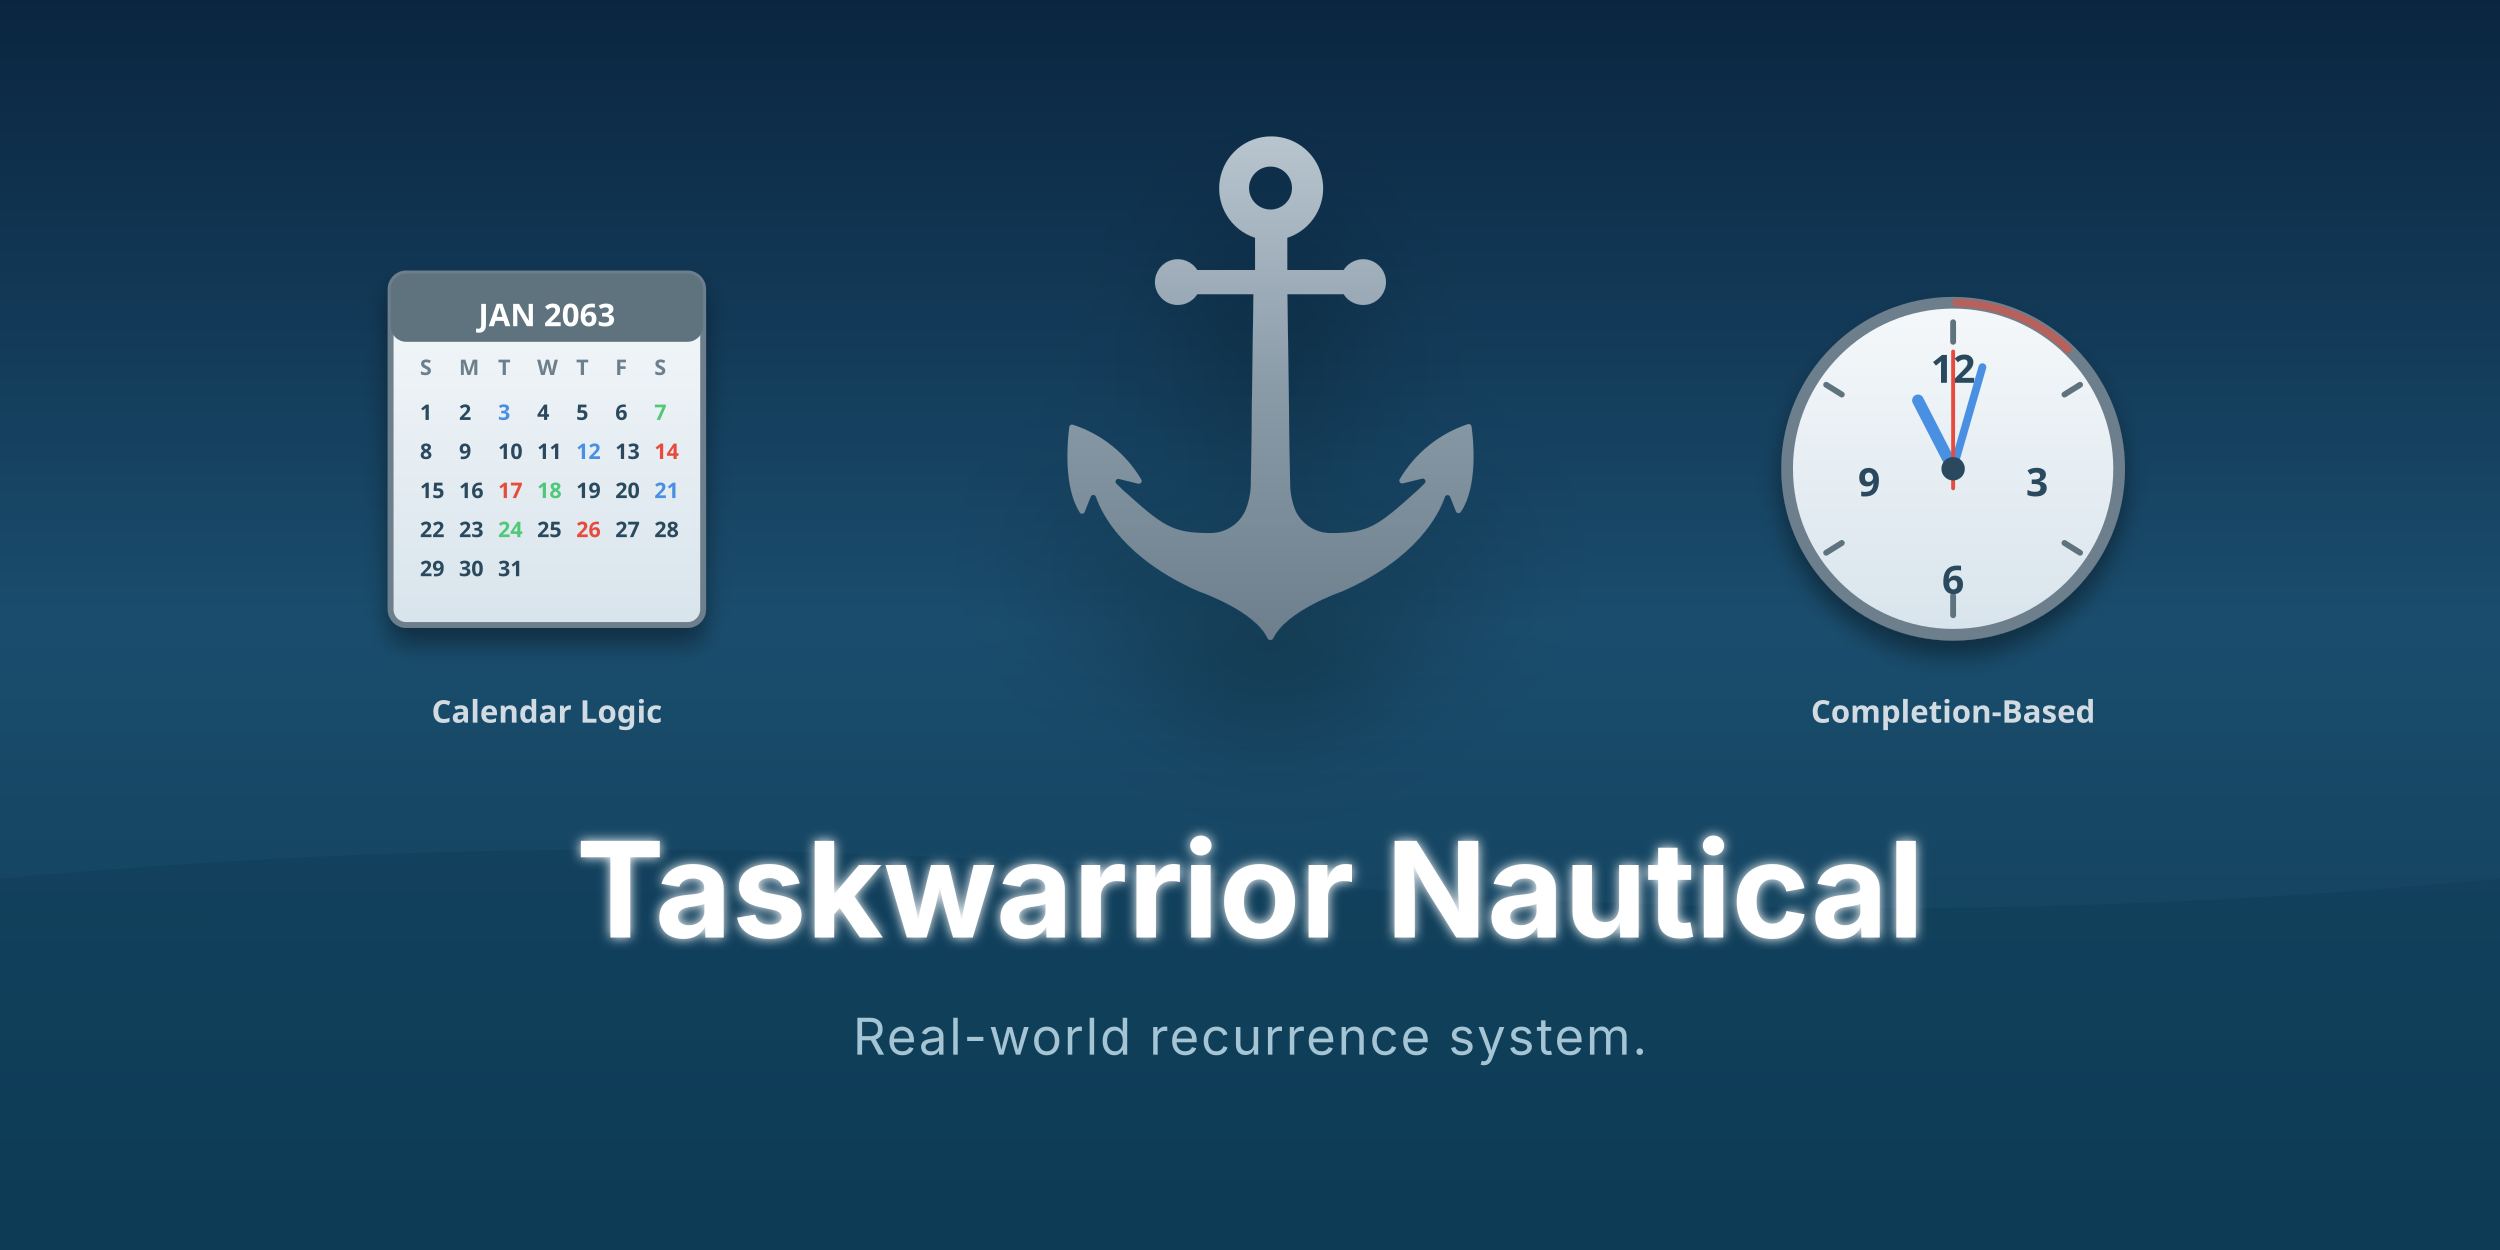
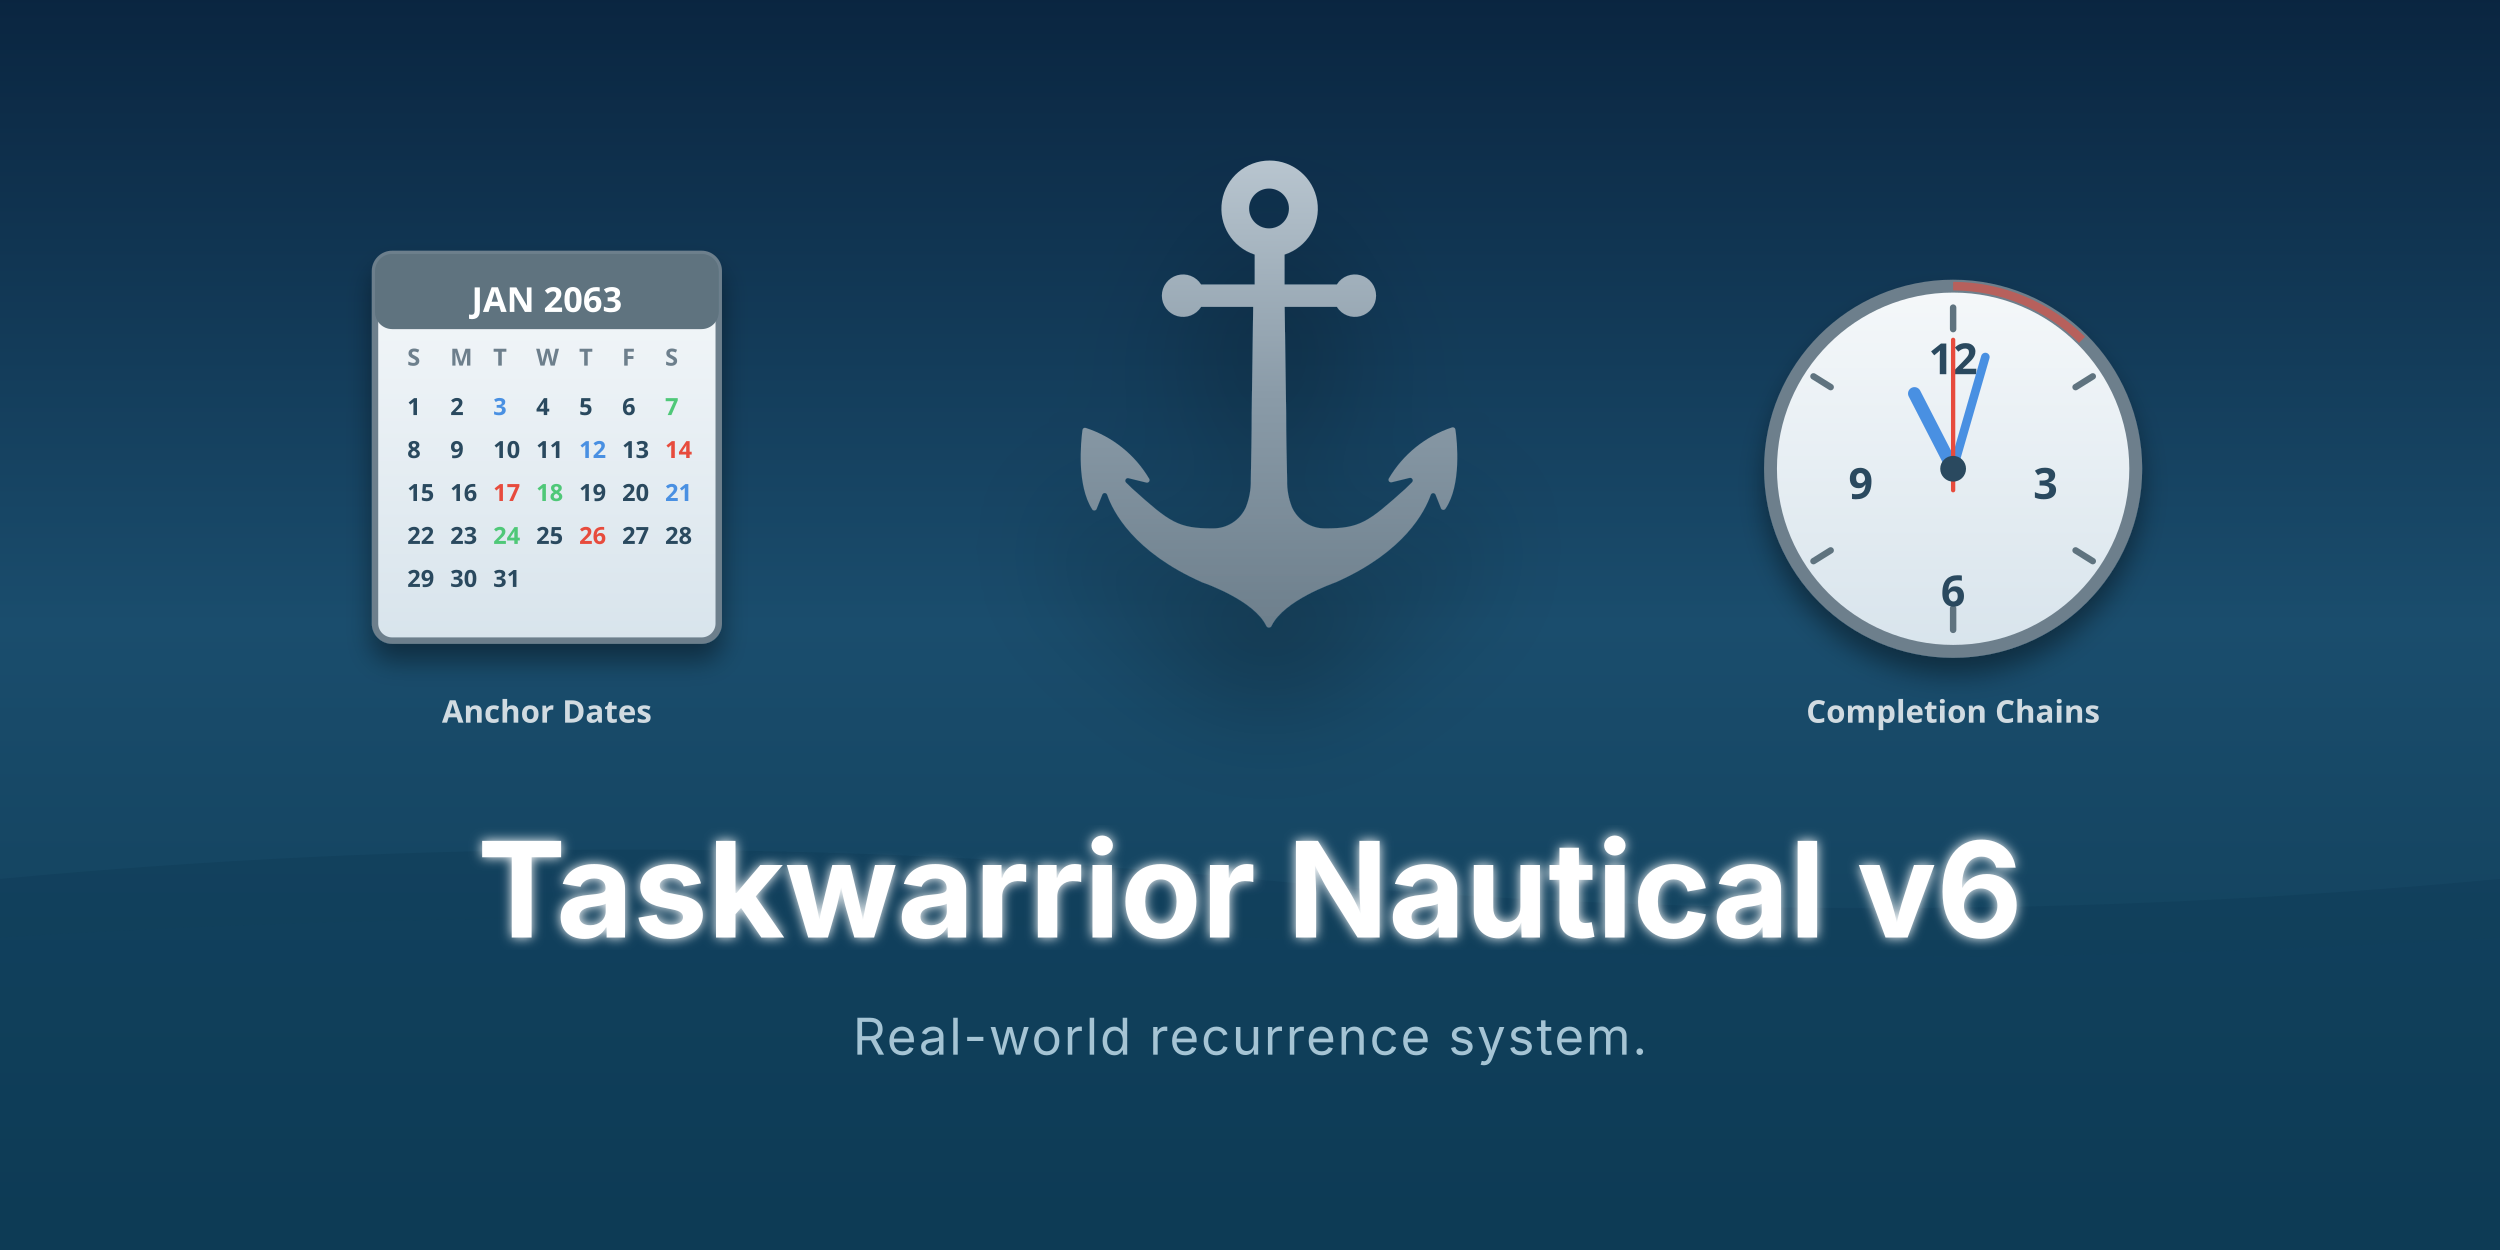
<svg xmlns="http://www.w3.org/2000/svg" viewBox="0 0 1280 640" role="img" aria-label="Taskwarrior Nautical">
  <defs>
    <linearGradient id="oceanGrad" x1="0" y1="0" x2="0" y2="1">
      <stop offset="0%" stop-color="#0a2540" />
      <stop offset="50%" stop-color="#1a4d6d" />
      <stop offset="100%" stop-color="#0d3a52" />
    </linearGradient>
    <linearGradient id="metalGrad" x1="0" y1="0" x2="0" y2="1">
      <stop offset="0%" stop-color="#b8c5cf" />
      <stop offset="50%" stop-color="#8a9ba8" />
      <stop offset="100%" stop-color="#6d7f8c" />
    </linearGradient>
    <linearGradient id="chainGrad" x1="0" y1="0" x2="1" y2="1">
      <stop offset="0%" stop-color="#9dadb8" />
      <stop offset="50%" stop-color="#7a8d9a" />
      <stop offset="100%" stop-color="#5e737f" />
    </linearGradient>
    <linearGradient id="faceGrad" x1="0" y1="0" x2="0" y2="1">
      <stop offset="0%" stop-color="#f5f8fa" />
      <stop offset="100%" stop-color="#d8e4ec" />
    </linearGradient>
    <filter id="dropShadow" x="-50%" y="-50%" width="200%" height="200%">
      <feGaussianBlur in="SourceAlpha" stdDeviation="6" />
      <feOffset dx="0" dy="8" result="offsetblur" />
      <feComponentTransfer>
        <feFuncA type="linear" slope="0.4" />
      </feComponentTransfer>
      <feMerge>
        <feMergeNode />
        <feMergeNode in="SourceGraphic" />
      </feMerge>
    </filter>
    <filter id="glow">
      <feGaussianBlur stdDeviation="3" result="coloredBlur" />
      <feMerge>
        <feMergeNode in="coloredBlur" />
        <feMergeNode in="SourceGraphic" />
      </feMerge>
    </filter>
  </defs>
  <rect width="1280" height="640" fill="url(#oceanGrad)" />
  <path d="M0 450 Q320 420 640 450 T1280 450 L1280 640 L0 640 Z" fill="#0a3550" opacity="0.3" />
  <path d="M0 480 Q320 460 640 480 T1280 480 L1280 640 L0 640 Z" fill="#0d4060" opacity="0.2" />
-   <g transform="translate(280, 240)" filter="url(#dropShadow)">
+   <g transform="translate(280, 240) scale(1.1)" filter="url(#dropShadow)">
    <rect x="-80" y="-100" width="160" height="180" rx="8" fill="url(#faceGrad)" stroke="#6d7f8c" stroke-width="3" />
    <rect x="-80" y="-100" width="160" height="35" rx="8" fill="#5e737f" />
    <text x="0" y="-73" text-anchor="middle" font-family="system-ui" font-size="16" font-weight="700" fill="#fff">JAN 2063</text>
    <g fill="#2a4a5e" font-family="system-ui" font-size="11" font-weight="600">
      <text x="-65" y="-48" fill="#6d7f8c">S</text>
      <text x="-45" y="-48" fill="#6d7f8c">M</text>
      <text x="-25" y="-48" fill="#6d7f8c">T</text>
      <text x="-5" y="-48" fill="#6d7f8c">W</text>
      <text x="15" y="-48" fill="#6d7f8c">T</text>
      <text x="35" y="-48" fill="#6d7f8c">F</text>
      <text x="55" y="-48" fill="#6d7f8c">S</text>
      <text x="-65" y="-25">1</text>
      <text x="-45" y="-25">2</text>
      <text x="-25" y="-25" fill="#4a90e2" font-weight="700">3</text>
      <text x="-5" y="-25">4</text>
      <text x="15" y="-25">5</text>
      <text x="35" y="-25">6</text>
      <text x="55" y="-25" fill="#50c878" font-weight="700">7</text>
      <text x="-65" y="-5">8</text>
      <text x="-45" y="-5">9</text>
      <text x="-25" y="-5">10</text>
      <text x="-5" y="-5">11</text>
      <text x="15" y="-5" fill="#4a90e2" font-weight="700">12</text>
      <text x="35" y="-5">13</text>
      <text x="55" y="-5" fill="#e74c3c" font-weight="700">14</text>
      <text x="-65" y="15">15</text>
      <text x="-45" y="15">16</text>
      <text x="-25" y="15" fill="#e74c3c" font-weight="700">17</text>
      <text x="-5" y="15" fill="#50c878" font-weight="700">18</text>
      <text x="15" y="15">19</text>
      <text x="35" y="15">20</text>
      <text x="55" y="15" fill="#4a90e2" font-weight="700">21</text>
      <text x="-65" y="35">22</text>
      <text x="-45" y="35">23</text>
      <text x="-25" y="35" fill="#50c878" font-weight="700">24</text>
      <text x="-5" y="35">25</text>
      <text x="15" y="35" fill="#e74c3c" font-weight="700">26</text>
      <text x="35" y="35">27</text>
      <text x="55" y="35">28</text>
      <text x="-65" y="55">29</text>
      <text x="-45" y="55">30</text>
      <text x="-25" y="55">31</text>
    </g>
  </g>
-   <g filter="url(#dropShadow)" transform="translate(640, 240) scale(5.5)">
+   <g filter="url(#dropShadow)" transform="translate(640, 240) scale(5.1)">
    <path fill="url(#metalGrad)" d="M46,31.07a.26.26,0,0,0-.34-.21A11.59,11.59,0,0,0,39.31,36a.26.26,0,0,0,.29.37l1.8-.44a.26.26,0,0,1,.24.44L41,37c-3.78,3.4-4.58,4-8.09,4a3.61,3.61,0,0,1-3.31-2.11,6.93,6.93,0,0,1-.49-2.71c-.05-2.26-.1-4.52-.1-6.77l-.15-10.65H34.1a2.13,2.13,0,1,0,0-2.25H28.85c0-1,0-2,0-3a4.84,4.84,0,1,0-3,0c0,1,0,2,0,3H20.47a2.13,2.13,0,1,0,0,2.25H25.7l-.15,10.65c0,2.26-.05,4.51-.09,6.77a6.94,6.94,0,0,1-.5,2.71A3.59,3.59,0,0,1,21.66,41c-3.52,0-4.32-.6-8.1-4l-.62-.6a.26.26,0,0,1,.24-.44l1.8.44a.26.26,0,0,0,.29-.37,11.55,11.55,0,0,0-6.38-5.12.25.25,0,0,0-.33.21c-.16,1.18-.6,5.56,1,8A.26.26,0,0,0,10,39l.55-1.38a.26.26,0,0,1,.49,0c.56,1.64,2.62,5.74,9.56,8.8h0c.25.09,5.21,1.81,6.42,4.37a.29.29,0,0,0,.52,0c1.22-2.56,6.18-4.28,6.42-4.37h0c6.95-3.06,9-7.16,9.57-8.8a.26.26,0,0,1,.48,0c.18.44.4,1,.55,1.38a.26.26,0,0,0,.46,0C46.62,36.63,46.18,32.25,46,31.07ZM27.29,10.88a2,2,0,1,1,2-2A2,2,0,0,1,27.29,10.88Z" transform="translate(-25.38 -35.01)" />
  </g>
-   <g transform="translate(1000, 240)" filter="url(#dropShadow)">
+   <g transform="translate(1000, 240) scale(1.1)" filter="url(#dropShadow)">
    <circle cx="0" cy="0" r="85" fill="url(#faceGrad)" stroke="#6d7f8c" stroke-width="6" />
    <g stroke="#5e737f" stroke-width="3" stroke-linecap="round">
      <line x1="0" y1="-75" x2="0" y2="-65" />
      <line x1="65" y1="-43" x2="57" y2="-38" />
      <line x1="65" y1="43" x2="57" y2="38" />
      <line x1="0" y1="75" x2="0" y2="65" />
      <line x1="-65" y1="43" x2="-57" y2="38" />
      <line x1="-65" y1="-43" x2="-57" y2="-38" />
    </g>
    <g fill="#2a4a5e" font-family="system-ui" font-size="20" font-weight="600" text-anchor="middle">
      <text x="0" y="-50" dy="0.3em">12</text>
      <text x="43" y="8" dy="0.3em">3</text>
      <text x="0" y="58" dy="0.3em">6</text>
      <text x="-43" y="8" dy="0.3em">9</text>
    </g>
    <g stroke-linecap="round">
      <line x1="0" y1="0" x2="-18" y2="-35" stroke="#4a90e2" stroke-width="6" />
      <line x1="0" y1="0" x2="15" y2="-52" stroke="#4a90e2" stroke-width="4" />
      <line x1="0" y1="10" x2="0" y2="-60" stroke="#e74c3c" stroke-width="2" />
    </g>
    <circle cx="0" cy="0" r="6" fill="#2a4a5e" />
    <path d="M 0,-85 A 85,85 0 0,1 60,-60" fill="none" stroke="#e74c3c" stroke-width="4" opacity="0.6" />
  </g>
  <text x="640" y="480" text-anchor="middle" font-family="system-ui, -apple-system, sans-serif" font-size="68" font-weight="700" fill="#ffffff" filter="url(#glow)">
-     Taskwarrior Nautical
+     Taskwarrior Nautical v6
  </text>
  <text x="640" y="540" text-anchor="middle" font-family="system-ui, -apple-system, sans-serif" font-size="26" font-weight="400" fill="#a5c4d4" letter-spacing="1">
    Real-world recurrence system.
  </text>
  <text x="280" y="370" text-anchor="middle" font-family="system-ui" font-size="16" font-weight="600" fill="#FFFFFF" opacity="0.8">
-     Calendar Logic
+     Anchor Dates
  </text>
  <text x="1000" y="370" text-anchor="middle" font-family="system-ui" font-size="16" font-weight="600" fill="#FFFFFF" opacity="0.8">
-     Completion-Based
+     Completion Chains
  </text>
</svg>
